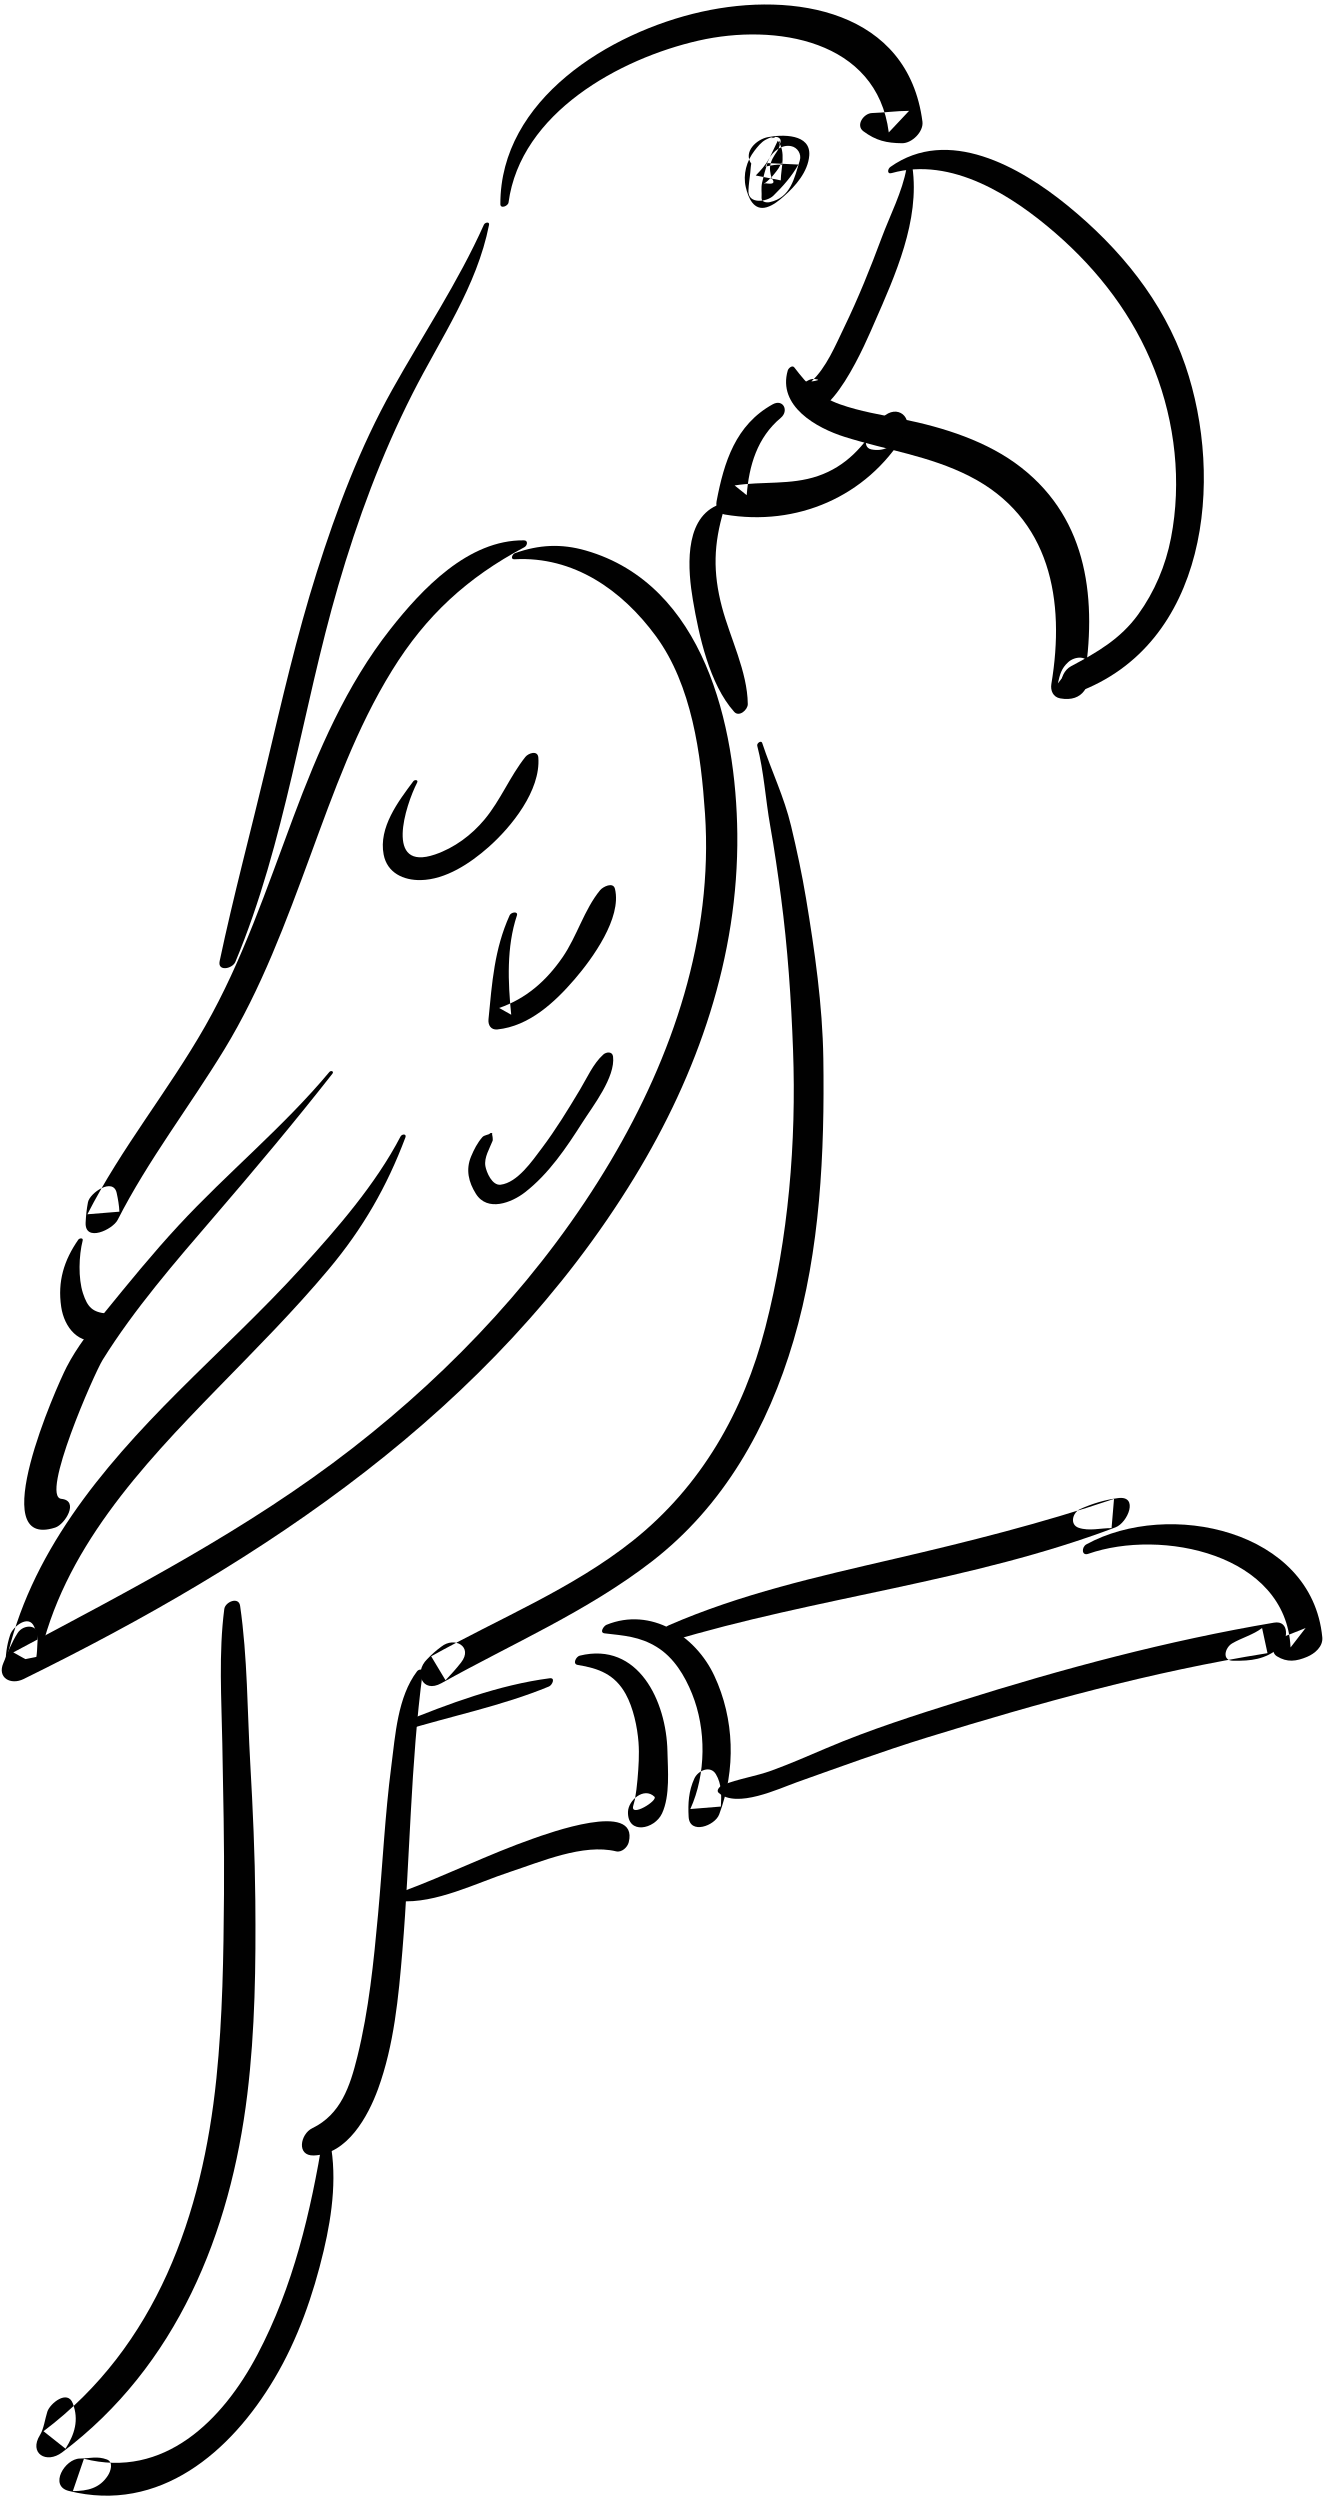
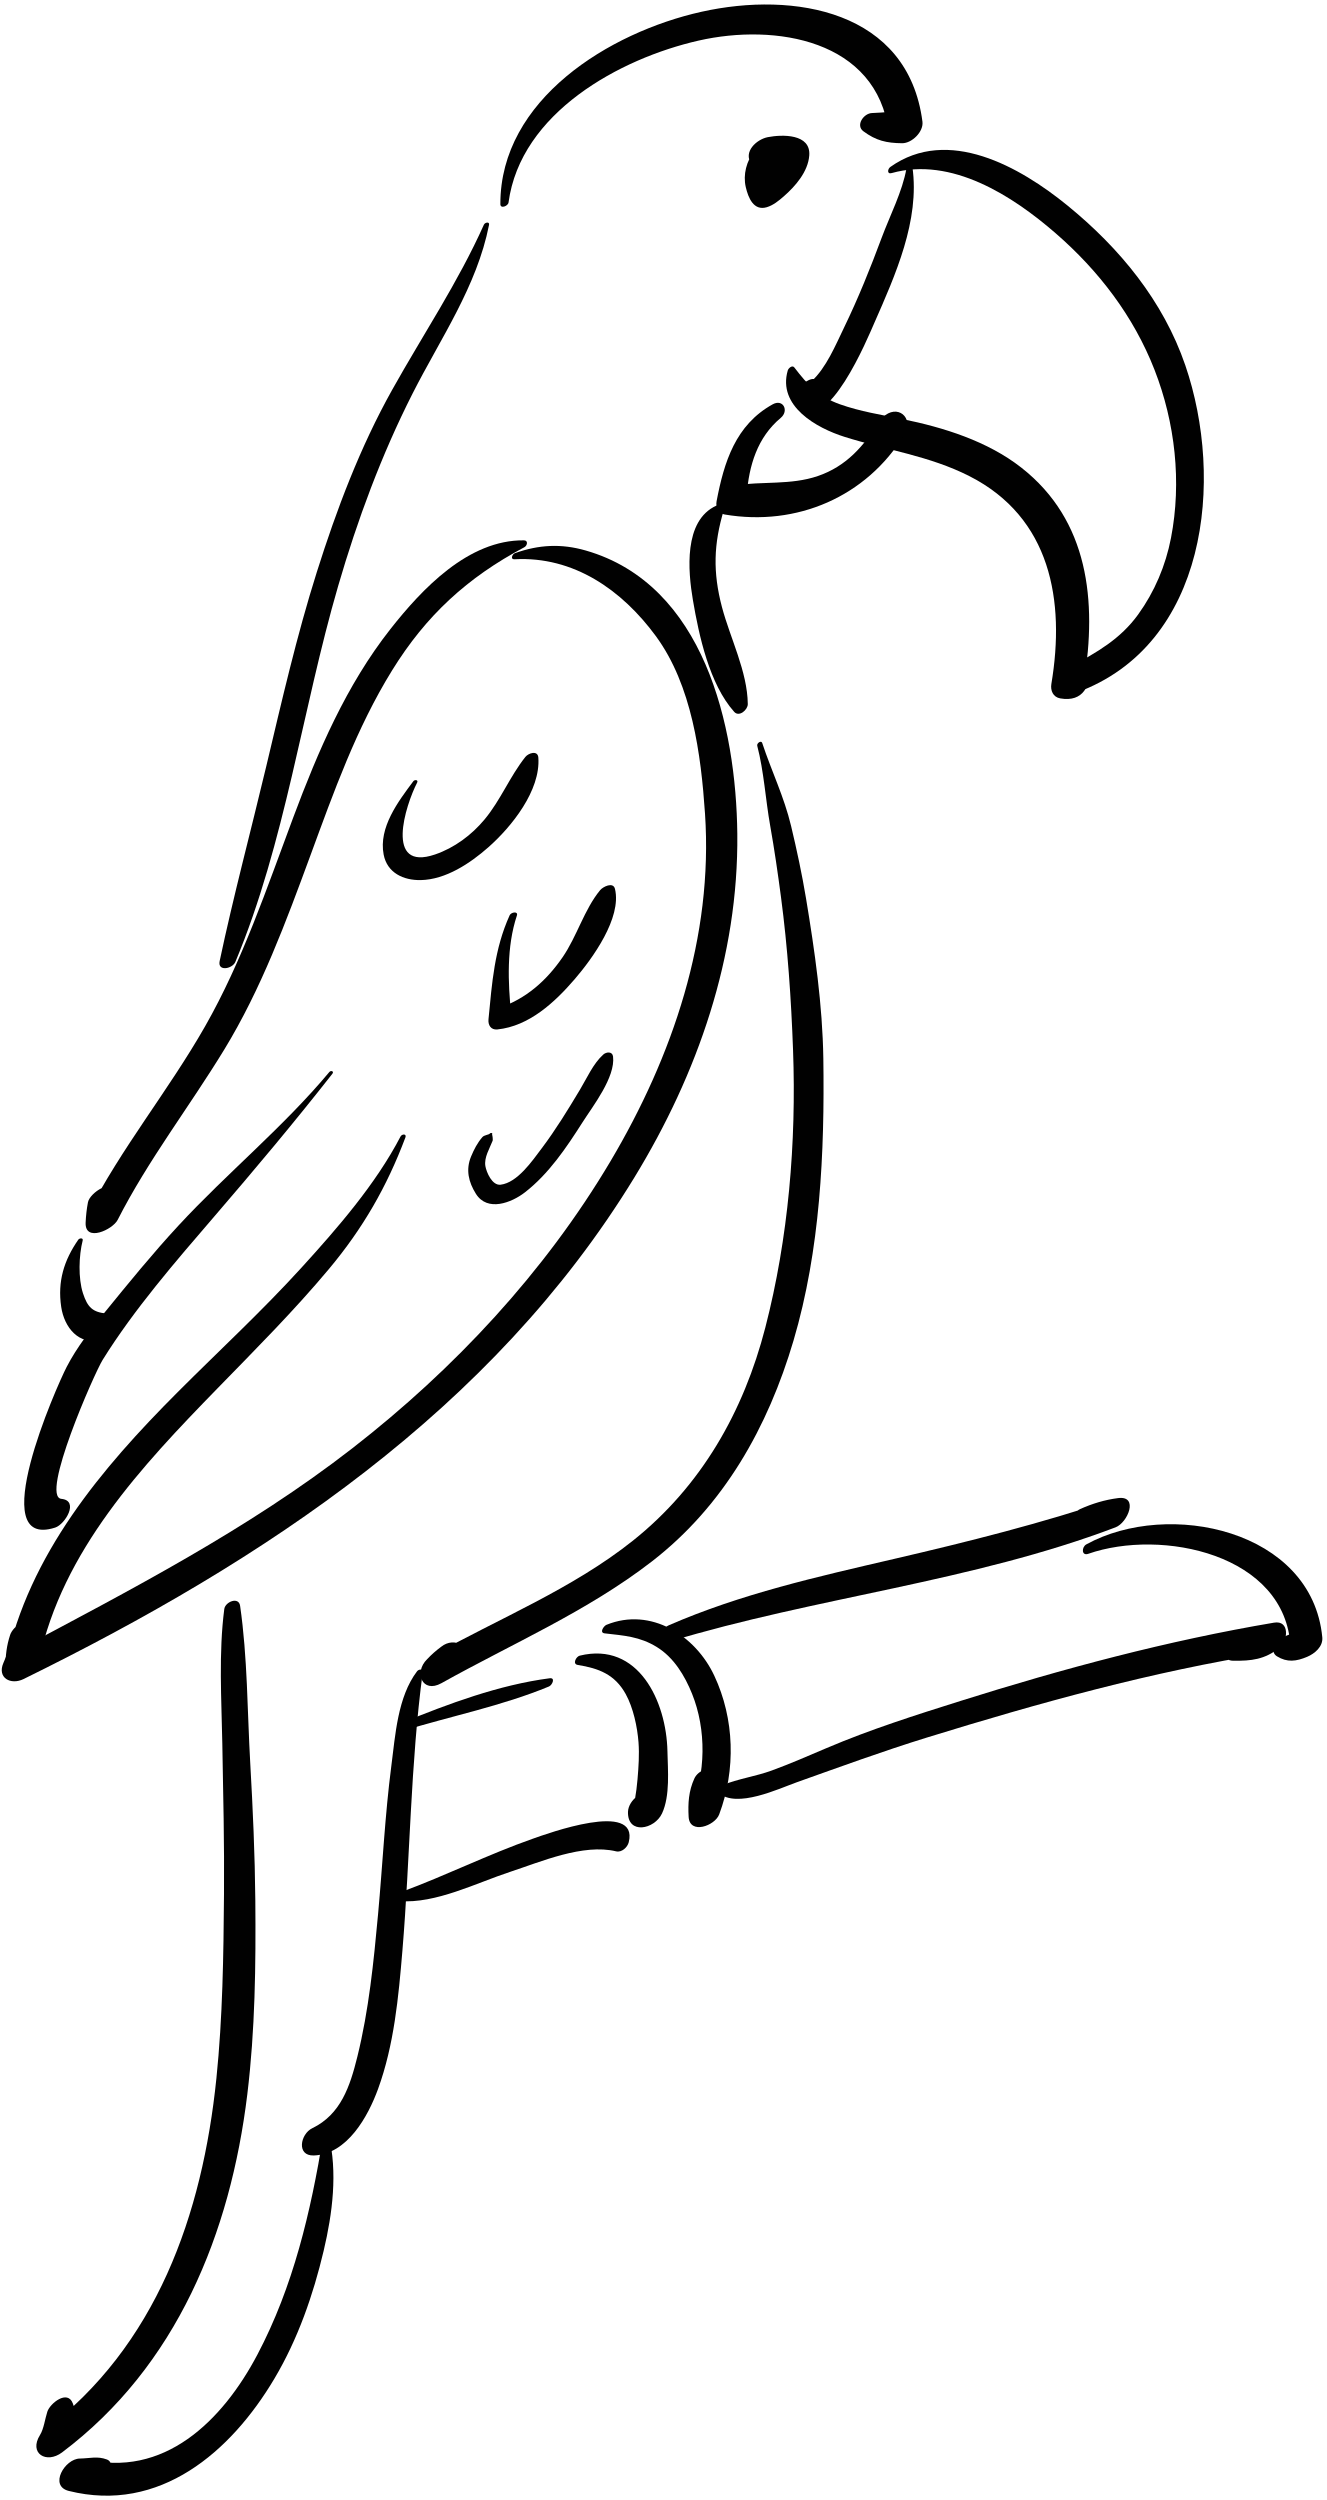
- <svg xmlns="http://www.w3.org/2000/svg" width="279px" height="526px" viewBox="0 0 279 526" version="1.1">
-   <defs />
-   <g id="Page-1" stroke="none" stroke-width="1" fill="none" fill-rule="evenodd">
-     <g id="Layer_1" transform="translate(-2389, -2747)" fill="#010101">
-       <g id="Layer_1_3_">
-         <g id="parrot" transform="translate(2389, 2747)">
-           <path d="M190.726,35.406 C189.892,40.244 187.205,45.441 185.498,50.036 C183.125,56.425 180.579,62.742 177.61,68.88 C175.802,72.614 173.84,77.395 170.734,80.229 C170.63,80.323 172.547,79.995 172.061,79.87 C170.868,79.56 170.433,79.801 169.435,80.369 C167.798,81.304 166.53,83.907 168.026,85.502 C174.02,91.89 182.678,70.856 183.922,68.027 C188.373,57.897 193.57,46.366 191.973,35.156 C191.863,34.39 190.819,34.853 190.726,35.406 L190.726,35.406 Z" id="Shape" />
-           <path d="M187.599,36.417 C200.211,32.896 213.046,41.215 222.078,49.053 C231.181,56.953 238.515,66.543 242.905,77.793 C247.258,88.942 248.65,101.427 246.375,113.194 C245.253,119.003 242.924,124.506 239.461,129.297 C235.747,134.434 230.807,137.267 225.344,140.177 C222.455,141.716 222.431,147.199 226.494,145.723 C254.079,135.692 257.629,100.912 249.389,76.864 C244.752,63.328 235.586,52.199 224.604,43.247 C214.554,35.056 199.455,26.524 187.331,35.126 C186.747,35.541 186.578,36.701 187.599,36.417 L187.599,36.417 Z" id="Shape" />
-           <path d="M165.75,77.929 C163.547,85.446 171.792,90.057 177.721,91.923 C186.594,94.715 195.562,95.903 203.982,100.19 C221.078,108.892 224.139,126.367 221.209,143.888 C220.976,145.281 221.557,146.675 223.076,146.943 C227.93,147.802 229.576,144.168 229.19,140.166 C228.962,137.786 226.128,138.069 224.77,139.3 C223.291,140.64 222.993,141.939 222.579,143.795 C223.368,142.769 224.159,141.741 224.95,140.716 C224.808,140.802 224.665,140.888 224.522,140.975 C225.403,140.796 226.284,140.616 227.165,140.437 C226.851,140.383 226.534,140.33 226.22,140.276 C226.843,141.296 227.465,142.313 228.087,143.331 C230.792,126.496 229.095,109.528 214.896,98.395 C207.775,92.812 198.542,89.93 189.798,88.16 C185.408,87.271 180.959,86.57 176.722,85.063 C172.202,83.455 169.934,80.982 167.128,77.313 C166.689,76.742 165.882,77.482 165.75,77.929 L165.75,77.929 Z" id="Shape" />
-           <path d="M162.566,85.072 C154.77,89.397 152.338,97.184 150.77,105.466 C150.531,106.726 151.106,108.019 152.473,108.252 C167.653,110.839 182.314,104.495 190.257,91.468 C192.442,87.885 188.756,84.807 185.694,87.849 C184.329,89.206 183.175,90.454 182.379,92.221 C181.958,93.154 182.178,94.325 183.314,94.553 C185.847,95.057 187.705,93.951 189.543,92.234 C188.022,91.027 186.501,89.821 184.98,88.615 C181.773,93.877 178.034,98.12 172.081,100.156 C166.366,102.111 160.395,101.216 154.565,102.136 C155.413,102.819 156.259,103.502 157.106,104.186 C157.578,97.961 159.333,92.044 164.273,87.918 C166.057,86.428 164.772,83.849 162.566,85.072 L162.566,85.072 Z" id="Shape" />
-           <path d="M110.238,113.687 C98.546,113.556 88.794,123.905 82.128,132.379 C72.853,144.169 66.92,158.045 61.704,171.979 C56.144,186.83 51.031,202.104 43.158,215.928 C35.446,229.464 25.491,241.572 18.389,255.483 C20.634,255.301 22.879,255.12 25.123,254.938 C25.057,253.577 24.836,252.337 24.55,251.007 C23.83,247.664 18.898,250.951 18.509,252.952 C18.233,254.379 18.086,255.766 18.017,257.215 C17.814,261.476 23.715,258.703 24.751,256.67 C31.168,244.075 39.845,232.864 47.187,220.823 C54.97,208.059 60.167,193.966 65.312,179.982 C70.24,166.589 74.957,153.259 82.489,141.061 C89.651,129.464 98.346,121.505 110.319,115.139 C110.956,114.802 111.181,113.698 110.238,113.687 L110.238,113.687 Z" id="Shape" />
-           <path d="M108.24,117.67 C120.685,116.99 130.857,124.135 137.977,133.818 C145.585,144.168 147.492,158.714 148.333,171.175 C150.086,197.122 141.542,222.237 128.455,244.309 C114.586,267.698 95.582,288.042 74.184,304.679 C52.123,321.832 27.348,334.566 2.796,347.661 C4.305,348.505 5.814,349.348 7.323,350.19 C7.909,348.139 7.776,346.461 7.959,344.377 C8.191,341.703 4.932,341.68 3.717,343.576 C2.403,345.629 1.676,347.657 0.715,349.882 C-0.656,353.05 2.286,354.586 4.944,353.278 C55.495,328.435 103.579,296.715 133.485,247.72 C146.814,225.885 155.402,201.231 155.13,175.454 C154.891,152.744 148.156,122.98 123.233,115.824 C118.061,114.34 113.376,114.597 108.347,116.383 C107.783,116.587 107.317,117.72 108.24,117.67 L108.24,117.67 Z" id="Shape" />
-           <path d="M84.269,239.125 C79.038,249.171 70.968,258.439 63.387,266.767 C55.119,275.846 46.081,284.197 37.408,292.881 C21.286,309.026 6.114,327.035 1.216,349.913 C3.572,349.437 5.93,348.962 8.287,348.485 C8.274,346.224 8.075,344.393 7.214,342.306 C6.072,339.543 2.716,342.239 2.149,343.938 C1.38,346.241 1.156,348.359 1.144,350.774 C1.122,355.24 7.599,352.234 8.215,349.346 C13.149,326.223 29.753,308.547 45.737,292.135 C53.739,283.92 61.854,275.793 69.216,266.988 C76.364,258.435 81.405,249.67 85.299,239.315 C85.6,238.514 84.565,238.555 84.269,239.125 L84.269,239.125 Z" id="Shape" />
-           <path d="M69.287,225.559 C59.686,237.07 47.766,246.82 37.569,257.84 C32.143,263.703 27.046,269.956 22.006,276.153 C19.048,279.793 16.183,283.439 14.024,287.608 C11.896,291.718 -3.388,326.242 11.617,321.401 C13.684,320.734 16.734,315.735 12.912,315.358 C8.415,314.914 19.853,288.926 21.6,286.115 C28.194,275.507 36.925,265.436 45.058,255.981 C53.592,246.06 61.868,236.209 69.936,225.911 C70.334,225.405 69.632,225.144 69.287,225.559 L69.287,225.559 Z" id="Shape" />
-           <path d="M29.888,245.645 C30.475,245.645 30.874,244.595 30.113,244.595 C29.524,244.595 29.126,245.645 29.888,245.645 L29.888,245.645 Z" id="Shape" />
-           <path d="M159.323,156.91 C160.732,162.306 161.066,168.216 162.047,173.728 C162.934,178.711 163.655,183.717 164.319,188.735 C165.73,199.408 166.463,210.169 166.857,220.923 C167.571,240.359 165.887,260.479 161.022,279.325 C156.457,297.013 147.565,312.652 133.215,324.115 C120.46,334.305 104.876,340.569 90.719,348.49 C91.725,350.169 92.731,351.846 93.739,353.524 C94.915,352.282 95.963,351.134 97.014,349.786 C99.601,346.473 95.625,344.223 92.833,346.472 C91.76,347.257 90.769,348.135 89.859,349.106 C87.019,351.869 88.843,356.395 92.88,354.14 C107.768,345.821 123.543,339.045 137.113,328.559 C152.318,316.81 161.587,300.242 166.958,282.048 C172.589,262.98 173.514,242.484 173.229,222.716 C173.067,211.502 171.417,200.05 169.585,189.006 C168.735,183.895 167.649,178.834 166.446,173.795 C164.975,167.634 162.327,162.251 160.367,156.316 C160.16,155.692 159.184,156.368 159.323,156.91 L159.323,156.91 Z" id="Shape" />
-           <path d="M47.189,338.538 C45.988,347.83 46.603,357.514 46.775,366.86 C46.971,377.419 47.211,387.969 47.129,398.531 C47.03,411.448 46.852,424.408 45.533,437.268 C42.59,465.972 32.929,493.623 9.15,511.529 C10.695,512.755 12.241,513.98 13.786,515.206 C15.711,512.141 16.638,509.195 15.323,505.685 C14.209,502.706 10.531,505.666 9.961,507.413 C9.482,508.872 9.218,511.044 8.425,512.309 C5.988,516.189 9.761,518.469 13.06,515.986 C37.194,497.812 48.487,469.87 52.039,440.608 C53.679,427.087 53.84,413.453 53.719,399.853 C53.634,390.207 53.198,380.589 52.651,370.961 C52.029,360.025 52.088,348.701 50.518,337.865 C50.227,335.86 47.386,337.024 47.189,338.538 L47.189,338.538 Z" id="Shape" />
-           <path d="M87.751,351.637 C83.659,357.033 83.177,365.075 82.338,371.54 C80.996,381.885 80.502,392.353 79.546,402.738 C78.621,412.78 77.611,422.916 75.188,432.725 C73.65,438.947 71.703,444.876 65.705,447.773 C63.189,448.988 62.309,453.632 66.026,453.51 C73.064,453.278 77.442,445.279 79.537,439.535 C82.919,430.262 83.852,420.173 84.668,410.404 C86.302,390.839 86.354,371.342 88.938,351.857 C89.044,351.068 88.103,351.174 87.751,351.637 L87.751,351.637 Z" id="Shape" />
-           <path d="M67.998,449.484 C65.367,465.409 61.733,481.044 54.145,495.433 C46.836,509.297 34.461,521.608 17.658,517.317 C16.881,519.588 16.103,521.859 15.327,524.13 C18.41,524.103 20.97,523.556 22.716,520.828 C23.279,519.95 23.932,518.017 22.487,517.474 C20.487,516.721 18.896,517.247 16.797,517.278 C13.627,517.323 10.251,523.038 14.466,524.091 C33.575,528.865 48.586,515.895 57.76,500.421 C62.677,492.13 65.888,482.903 68.1,473.556 C69.963,465.683 71.073,457.042 69.135,449.118 C68.984,448.5 68.063,449.09 67.998,449.484 L67.998,449.484 Z" id="Shape" />
-           <path d="M150.718,106.391 C143.778,109.534 144.763,120.213 145.783,126.229 C147.054,133.712 149.258,143.946 154.478,149.777 C155.521,150.942 157.351,149.333 157.336,148.134 C157.256,141.297 153.641,134.304 151.91,127.766 C149.955,120.382 150.15,114.453 152.301,107.275 C152.622,106.209 151.386,106.089 150.718,106.391 L150.718,106.391 Z" id="Shape" />
-           <path d="M127.218,343.658 C131.297,344.134 134.592,344.314 138.197,346.536 C141.787,348.747 144.08,352.573 145.614,356.385 C148.622,363.853 148.58,373.283 145.245,380.62 C147.388,380.447 149.528,380.273 151.672,380.099 C151.804,377.713 151.868,375.372 150.619,373.287 C149.472,371.37 146.869,372.488 146.086,374.212 C144.895,376.829 144.727,379.411 144.89,382.273 C145.108,386.062 150.414,384.163 151.317,381.752 C154.841,372.35 154.556,361.68 150.281,352.555 C146.329,344.117 136.928,338.062 127.603,341.861 C127.039,342.091 126.041,343.522 127.218,343.658 L127.218,343.658 Z" id="Shape" />
-           <path d="M121.554,350.303 C126,351.015 129.363,352.311 131.635,356.406 C133.239,359.299 134.094,363.326 134.342,366.585 C134.536,369.143 134.353,371.773 134.138,374.321 C134.017,375.753 133.839,377.177 133.592,378.592 C133.488,379.037 133.372,379.482 133.239,379.92 C132.504,382.521 138.531,378.832 137.69,378.024 C135.5,375.922 132.185,378.77 132.127,381.22 C132.013,386.072 137.714,384.932 139.29,381.547 C141.019,377.829 140.511,372.444 140.429,368.458 C140.214,357.945 134.302,345.336 121.973,348.35 C121.219,348.533 120.379,350.114 121.554,350.303 L121.554,350.303 Z" id="Shape" />
-           <path d="M140.872,345.386 C171.709,336.053 204.55,332.799 234.712,321.35 C237.28,320.374 239.666,314.619 235.227,315.201 C232.416,315.569 229.881,316.344 227.295,317.489 C225.645,318.221 225.006,320.795 226.97,321.453 C229.171,322.192 231.588,321.497 233.873,321.519 C234.043,319.469 234.216,317.419 234.388,315.37 C219.139,320.507 203.72,324.371 188.055,328.01 C172.026,331.733 155.828,335.368 140.685,341.972 C138.847,342.772 138.134,346.214 140.872,345.386 L140.872,345.386 Z" id="Shape" />
-           <path d="M151.209,377.22 C154.998,380.573 163.869,376.326 167.754,374.948 C176.84,371.719 185.802,368.427 195.027,365.578 C218.587,358.307 242.298,351.709 266.681,347.825 C266.302,346.061 265.922,344.299 265.541,342.534 C263.744,343.934 261.201,344.616 259.234,345.777 C257.716,346.674 257.019,349.395 259.439,349.423 C263.31,349.466 266.081,349.168 269.195,346.698 C271.016,345.255 271.422,340.839 268.055,341.407 C245.658,345.196 223.734,351.061 202.081,357.881 C192.616,360.86 183.094,363.887 173.955,367.777 C170.122,369.409 166.298,371.083 162.382,372.514 C158.984,373.758 155.306,374.243 151.981,375.608 C151.515,375.797 150.59,376.672 151.209,377.22 L151.209,377.22 Z" id="Shape" />
-           <path d="M228.98,326.919 C244.303,321.568 270.601,326.901 271.533,346.624 C272.593,345.255 273.65,343.887 274.707,342.518 C272.977,343.276 271.201,343.864 269.487,344.672 C268.171,345.293 267.132,347.542 268.67,348.488 C270.838,349.826 272.752,349.554 275.035,348.59 C276.629,347.916 278.395,346.438 278.21,344.484 C276.041,321.855 245.822,315.447 228.568,324.935 C227.55,325.496 227.513,327.432 228.98,326.919 L228.98,326.919 Z" id="Shape" />
-           <path d="M84.051,399.987 C91.628,400.591 100.218,396.174 107.341,393.835 C113.813,391.708 122.686,387.852 129.63,389.522 C130.813,389.807 132.026,388.671 132.289,387.605 C134.477,378.714 115.04,385.835 112.136,386.854 C102.739,390.15 93.76,394.646 84.464,398.061 C83.848,398.286 82.803,399.888 84.051,399.987 L84.051,399.987 Z" id="Shape" />
-           <path d="M86.96,164.376 C83.779,168.647 79.627,174.094 80.72,179.8 C81.46,183.661 84.893,185.236 88.511,185.171 C93.798,185.076 98.934,181.629 102.74,178.275 C107.627,173.97 113.781,166.303 113.265,159.388 C113.146,157.795 111.182,158.449 110.54,159.256 C107.287,163.349 105.344,168.32 101.972,172.388 C99.237,175.687 95.595,178.395 91.534,179.781 C80.846,183.428 85.315,169.424 87.766,164.657 C88.067,164.071 87.252,163.984 86.96,164.376 L86.96,164.376 Z" id="Shape" />
-           <path d="M107.233,192.57 C104.006,199.695 103.525,206.792 102.778,214.466 C102.661,215.672 103.278,216.736 104.647,216.595 C111.331,215.909 116.722,210.889 120.909,206.025 C124.651,201.677 130.852,193.121 129.391,187.025 C129.016,185.462 126.847,186.587 126.278,187.277 C122.915,191.356 121.395,197.024 118.35,201.431 C114.931,206.379 110.725,210.098 105.025,212.077 C105.871,212.552 106.715,213.026 107.56,213.501 C106.865,206.678 106.562,199.219 108.75,192.644 C109.082,191.647 107.534,191.909 107.233,192.57 L107.233,192.57 Z" id="Shape" />
-           <path d="M101.817,47.264 C96.371,59.432 88.998,70.41 82.515,82.013 C75.744,94.133 70.839,107.142 66.663,120.35 C62.417,133.778 59.276,147.549 56.018,161.24 C52.767,174.904 49.124,188.49 46.214,202.222 C45.735,204.476 48.902,203.865 49.524,202.377 C60.05,177.203 63.543,149.395 71.154,123.27 C75.21,109.355 80.239,95.75 86.799,82.812 C92.677,71.218 100.342,60.265 102.894,47.314 C103.041,46.571 102.029,46.791 101.817,47.264 L101.817,47.264 Z" id="Shape" />
-           <path d="M106.997,42.602 C109.524,23.735 130.393,12.317 146.989,8.541 C163.114,4.871 184.512,8.334 186.998,27.865 C188.423,26.351 189.847,24.839 191.27,23.324 C188.648,23.323 186.08,23.71 183.468,23.785 C181.722,23.836 179.963,26.365 181.655,27.618 C184.319,29.593 186.512,30.104 189.811,30.135 C191.865,30.154 194.356,27.709 194.082,25.594 C191.056,2.207 167.075,-1.871 147.587,2.479 C128.18,6.811 105.23,20.959 105.276,42.949 C105.278,44.001 106.895,43.356 106.997,42.602 L106.997,42.602 Z" id="Shape" />
-           <path d="M103.034,238.526 C102.835,238.759 101.876,238.812 101.504,239.237 C100.438,240.459 99.735,241.839 99.114,243.329 C97.952,246.118 98.598,248.733 100.129,251.174 C102.557,255.046 107.637,253.045 110.433,250.878 C115.457,246.983 119.162,241.473 122.539,236.168 C124.715,232.749 129.512,226.642 128.986,222.285 C128.853,221.186 127.572,221.293 126.923,221.882 C124.805,223.798 123.505,226.796 122.055,229.215 C119.507,233.467 116.943,237.674 113.956,241.638 C112.008,244.222 108.871,248.848 105.32,249.263 C103.532,249.471 102.347,246.625 102.127,245.365 C101.806,243.544 103.028,241.62 103.659,239.988 C103.726,239.81 103.606,238.643 103.509,238.783 C103.773,238.396 103.287,238.229 103.034,238.526 L103.034,238.526 Z" id="Shape" />
-           <path d="M84.562,364.231 C94.787,361.08 105.619,358.936 115.506,354.835 C116.196,354.549 116.921,352.939 115.651,353.106 C105.038,354.488 94.332,358.48 84.469,362.511 C83.517,362.899 83.201,364.649 84.562,364.231 L84.562,364.231 Z" id="Shape" />
-           <path d="M16.473,260.829 C13.46,265.174 12.083,269.605 12.877,274.97 C13.519,279.31 16.594,283.135 21.313,281.911 C23.332,281.39 25.909,276.664 22.501,276.375 C19.491,276.118 18.418,275.055 17.456,272.098 C16.434,268.958 16.584,264.183 17.395,261.004 C17.55,260.392 16.712,260.484 16.473,260.829 L16.473,260.829 Z" id="Shape" />
-           <path d="M162.457,28.962 C161.762,29.292 164.057,28.741 162.597,28.859 C162.055,28.903 161.559,29.148 161.089,29.4 C160.153,29.901 159.37,30.899 158.738,31.719 C157.077,33.878 156.29,36.719 156.916,39.39 C157.444,41.64 158.575,44.408 161.314,43.602 C162.677,43.201 163.864,42.225 164.914,41.306 C167.381,39.15 170.003,36.123 170.269,32.726 C170.631,28.102 164.555,28.279 161.554,28.855 C159.188,29.31 156.296,31.959 158.091,34.482 C157.997,34.351 157.901,35.964 157.864,36.269 C157.71,37.556 157.525,38.835 157.472,40.131 C157.354,43.04 161.365,42.505 162.73,41.16 C164.759,39.164 166.584,37.114 167.98,34.621 C165.81,34.519 163.639,34.419 161.468,34.316 C161.021,35.675 160.655,37.045 160.343,38.441 C160.092,39.563 160.31,40.537 160.232,41.566 C160.159,42.537 161.281,42.676 161.952,42.531 C166.37,41.582 167.126,37.516 168.273,33.765 C168.688,32.411 167.79,30.994 166.425,30.742 C164.452,30.377 162.635,31.825 161.76,33.462 C161.066,34.761 160.035,35.875 159.011,36.923 C160.763,37.266 162.517,37.61 164.269,37.952 C164.318,35.212 165.457,32.011 163.651,29.601 C162.779,31.42 161.907,33.239 161.033,35.058 C162.129,34.824 163.531,34.545 164.416,34.675 C164.704,34.717 164.686,34.827 164.454,34.612 C164.52,34.675 164.36,34.294 164.383,34.123 C164.339,34.478 164.014,35.087 163.831,35.365 C163.544,35.801 163.222,36.21 162.894,36.613 C162.433,37.182 162.404,37.192 162.233,37.367 C161.97,37.638 161.692,37.894 161.413,38.147 C161.237,38.305 160.163,39.094 161,38.52 C160.338,38.974 161.343,38.448 161.04,38.549 C162.638,38.833 163.107,38.528 162.454,37.633 C162.2,37.084 162.091,36.529 162.026,35.935 C161.895,34.689 162.32,33.645 162.984,32.621 C163.38,32.008 163.82,31.457 164.009,30.734 C164.078,30.52 164.108,30.298 164.102,30.071 C164.03,28.71 163.771,30.907 164.086,30.267 C164.697,29.042 163.435,28.5 162.457,28.962 L162.457,28.962 Z" id="Shape" />
-         </g>
-       </g>
-     </g>
+ <svg xmlns="http://www.w3.org/2000/svg" width="100%" height="100%" viewBox="0 0 279 526" version="1.1" xml:space="preserve" style="fill-rule:evenodd;clip-rule:evenodd;stroke-linejoin:round;stroke-miterlimit:1.414;">
+   <g id="parrot">
+     <path d="M190.726,35.406c-0.834,4.838 -3.521,10.035 -5.228,14.63c-2.373,6.389 -4.919,12.706 -7.888,18.844c-1.808,3.734 -3.77,8.515 -6.876,11.349c-0.104,0.094 1.813,-0.234 1.327,-0.359c-1.193,-0.31 -1.628,-0.069 -2.626,0.499c-1.637,0.935 -2.905,3.538 -1.409,5.133c5.994,6.388 14.652,-14.646 15.896,-17.475c4.451,-10.13 9.648,-21.661 8.051,-32.871c-0.11,-0.766 -1.154,-0.303 -1.247,0.25Z" style="fill:#010101;fill-rule:nonzero;" />
+     <path d="M187.599,36.417c12.612,-3.521 25.447,4.798 34.479,12.636c9.103,7.9 16.437,17.49 20.827,28.74c4.353,11.149 5.745,23.634 3.47,35.401c-1.122,5.809 -3.451,11.312 -6.914,16.103c-3.714,5.137 -8.654,7.97 -14.117,10.88c-2.889,1.539 -2.913,7.022 1.15,5.546c27.585,-10.031 31.135,-44.811 22.895,-68.859c-4.637,-13.536 -13.803,-24.665 -24.785,-33.617c-10.05,-8.191 -25.149,-16.723 -37.273,-8.121c-0.584,0.415 -0.753,1.575 0.268,1.291Z" style="fill:#010101;fill-rule:nonzero;" />
+     <path d="M165.75,77.929c-2.203,7.517 6.042,12.128 11.971,13.994c8.873,2.792 17.841,3.98 26.261,8.267c17.096,8.702 20.157,26.177 17.227,43.698c-0.233,1.393 0.348,2.787 1.867,3.055c4.854,0.859 6.5,-2.775 6.114,-6.777c-0.228,-2.38 -3.062,-2.097 -4.42,-0.866c-1.479,1.34 -1.777,2.639 -2.191,4.495c0.789,-1.026 1.58,-2.054 2.371,-3.079c-0.142,0.086 -0.285,0.172 -0.428,0.259c0.881,-0.179 1.762,-0.359 2.643,-0.538c-0.314,-0.054 -0.631,-0.107 -0.945,-0.161c0.623,1.02 1.245,2.037 1.867,3.055c2.705,-16.835 1.008,-33.803 -13.191,-44.936c-7.121,-5.583 -16.354,-8.465 -25.098,-10.235c-4.39,-0.889 -8.839,-1.59 -13.076,-3.097c-4.52,-1.608 -6.788,-4.081 -9.594,-7.75c-0.439,-0.571 -1.246,0.169 -1.378,0.616Z" style="fill:#010101;fill-rule:nonzero;" />
+     <path d="M162.566,85.072c-7.796,4.325 -10.228,12.112 -11.796,20.394c-0.239,1.26 0.336,2.553 1.703,2.786c15.18,2.587 29.841,-3.757 37.784,-16.784c2.185,-3.583 -1.501,-6.661 -4.563,-3.619c-1.365,1.357 -2.519,2.605 -3.315,4.372c-0.421,0.933 -0.201,2.104 0.935,2.332c2.533,0.504 4.391,-0.602 6.229,-2.319c-1.521,-1.207 -3.042,-2.413 -4.563,-3.619c-3.207,5.262 -6.946,9.505 -12.899,11.541c-5.715,1.955 -11.686,1.06 -17.516,1.98c0.848,0.683 1.694,1.366 2.541,2.05c0.472,-6.225 2.227,-12.142 7.167,-16.268c1.784,-1.49 0.499,-4.069 -1.707,-2.846Z" style="fill:#010101;fill-rule:nonzero;" />
+     <path d="M110.238,113.687c-11.692,-0.131 -21.444,10.218 -28.11,18.692c-9.275,11.79 -15.208,25.666 -20.424,39.6c-5.56,14.851 -10.673,30.125 -18.546,43.949c-7.712,13.536 -17.667,25.644 -24.769,39.555c2.245,-0.182 4.49,-0.363 6.734,-0.545c-0.066,-1.361 -0.287,-2.601 -0.573,-3.931c-0.72,-3.343 -5.652,-0.056 -6.041,1.945c-0.276,1.427 -0.423,2.814 -0.492,4.263c-0.203,4.261 5.698,1.488 6.734,-0.545c6.417,-12.595 15.094,-23.806 22.436,-35.847c7.783,-12.764 12.98,-26.857 18.125,-40.841c4.928,-13.393 9.645,-26.723 17.177,-38.921c7.162,-11.597 15.857,-19.556 27.83,-25.922c0.637,-0.337 0.862,-1.441 -0.081,-1.452Z" style="fill:#010101;fill-rule:nonzero;" />
+     <path d="M108.24,117.67c12.445,-0.68 22.617,6.465 29.737,16.148c7.608,10.35 9.515,24.896 10.356,37.357c1.753,25.947 -6.791,51.062 -19.878,73.134c-13.869,23.389 -32.873,43.733 -54.271,60.37c-22.061,17.153 -46.836,29.887 -71.388,42.982c1.509,0.844 3.018,1.687 4.527,2.529c0.586,-2.051 0.453,-3.729 0.636,-5.813c0.232,-2.674 -3.027,-2.697 -4.242,-0.801c-1.314,2.053 -2.041,4.081 -3.002,6.306c-1.371,3.168 1.571,4.704 4.229,3.396c50.551,-24.843 98.635,-56.563 128.541,-105.558c13.329,-21.835 21.917,-46.489 21.645,-72.266c-0.239,-22.71 -6.974,-52.474 -31.897,-59.63c-5.172,-1.484 -9.857,-1.227 -14.886,0.559c-0.564,0.204 -1.03,1.337 -0.107,1.287Z" style="fill:#010101;fill-rule:nonzero;" />
+     <path d="M84.269,239.125c-5.231,10.046 -13.301,19.314 -20.882,27.642c-8.268,9.079 -17.306,17.43 -25.979,26.114c-16.122,16.145 -31.294,34.154 -36.192,57.032c2.356,-0.476 4.714,-0.951 7.071,-1.428c-0.013,-2.261 -0.212,-4.092 -1.073,-6.179c-1.142,-2.763 -4.498,-0.067 -5.065,1.632c-0.769,2.303 -0.993,4.421 -1.005,6.836c-0.022,4.466 6.455,1.46 7.071,-1.428c4.934,-23.123 21.538,-40.799 37.522,-57.211c8.002,-8.215 16.117,-16.342 23.479,-25.147c7.148,-8.553 12.189,-17.318 16.083,-27.673c0.301,-0.801 -0.734,-0.76 -1.03,-0.19Z" style="fill:#010101;fill-rule:nonzero;" />
+     <path d="M69.287,225.559c-9.601,11.511 -21.521,21.261 -31.718,32.281c-5.426,5.863 -10.523,12.116 -15.563,18.313c-2.958,3.64 -5.823,7.286 -7.982,11.455c-2.128,4.11 -17.412,38.634 -2.407,33.793c2.067,-0.667 5.117,-5.666 1.295,-6.043c-4.497,-0.444 6.941,-26.432 8.688,-29.243c6.594,-10.608 15.325,-20.679 23.458,-30.134c8.534,-9.921 16.81,-19.772 24.878,-30.07c0.398,-0.506 -0.304,-0.767 -0.649,-0.352Z" style="fill:#010101;fill-rule:nonzero;" />
+     <path d="M29.888,245.645c0.587,0 0.986,-1.05 0.225,-1.05c-0.589,0 -0.987,1.05 -0.225,1.05Z" style="fill:#010101;fill-rule:nonzero;" />
+     <path d="M159.323,156.91c1.409,5.396 1.743,11.306 2.724,16.818c0.887,4.983 1.608,9.989 2.272,15.007c1.411,10.673 2.144,21.434 2.538,32.188c0.714,19.436 -0.97,39.556 -5.835,58.402c-4.565,17.688 -13.457,33.327 -27.807,44.79c-12.755,10.19 -28.339,16.454 -42.496,24.375c1.006,1.679 2.012,3.356 3.02,5.034c1.176,-1.242 2.224,-2.39 3.275,-3.738c2.587,-3.313 -1.389,-5.563 -4.181,-3.314c-1.073,0.785 -2.064,1.663 -2.974,2.634c-2.84,2.763 -1.016,7.289 3.021,5.034c14.888,-8.319 30.663,-15.095 44.233,-25.581c15.205,-11.749 24.474,-28.317 29.845,-46.511c5.631,-19.068 6.556,-39.564 6.271,-59.332c-0.162,-11.214 -1.812,-22.666 -3.644,-33.71c-0.85,-5.111 -1.936,-10.172 -3.139,-15.211c-1.471,-6.161 -4.119,-11.544 -6.079,-17.479c-0.207,-0.624 -1.183,0.052 -1.044,0.594Z" style="fill:#010101;fill-rule:nonzero;" />
+     <path d="M47.189,338.538c-1.201,9.292 -0.586,18.976 -0.414,28.322c0.196,10.559 0.436,21.109 0.354,31.671c-0.099,12.917 -0.277,25.877 -1.596,38.737c-2.943,28.704 -12.604,56.355 -36.383,74.261c1.545,1.226 3.091,2.451 4.636,3.677c1.925,-3.065 2.852,-6.011 1.537,-9.521c-1.114,-2.979 -4.792,-0.019 -5.362,1.728c-0.479,1.459 -0.743,3.631 -1.536,4.896c-2.437,3.88 1.336,6.16 4.635,3.677c24.134,-18.174 35.427,-46.116 38.979,-75.378c1.64,-13.521 1.801,-27.155 1.68,-40.755c-0.085,-9.646 -0.521,-19.264 -1.068,-28.892c-0.622,-10.936 -0.563,-22.26 -2.133,-33.096c-0.291,-2.005 -3.132,-0.841 -3.329,0.673Z" style="fill:#010101;fill-rule:nonzero;" />
+     <path d="M87.751,351.637c-4.092,5.396 -4.574,13.438 -5.413,19.903c-1.342,10.345 -1.836,20.813 -2.792,31.198c-0.925,10.042 -1.935,20.178 -4.358,29.987c-1.538,6.222 -3.485,12.151 -9.483,15.048c-2.516,1.215 -3.396,5.859 0.321,5.737c7.038,-0.232 11.416,-8.231 13.511,-13.975c3.382,-9.273 4.315,-19.362 5.131,-29.131c1.634,-19.565 1.686,-39.062 4.27,-58.547c0.106,-0.789 -0.835,-0.683 -1.187,-0.22Z" style="fill:#010101;fill-rule:nonzero;" />
+     <path d="M67.998,449.484c-2.631,15.925 -6.265,31.56 -13.853,45.949c-7.309,13.864 -19.684,26.175 -36.487,21.884c-0.777,2.271 -1.555,4.542 -2.331,6.813c3.083,-0.027 5.643,-0.574 7.389,-3.302c0.563,-0.878 1.216,-2.811 -0.229,-3.354c-2,-0.753 -3.591,-0.227 -5.69,-0.196c-3.17,0.045 -6.546,5.76 -2.331,6.813c19.109,4.774 34.12,-8.196 43.294,-23.67c4.917,-8.291 8.128,-17.518 10.34,-26.865c1.863,-7.873 2.973,-16.514 1.035,-24.438c-0.151,-0.618 -1.072,-0.028 -1.137,0.366Z" style="fill:#010101;fill-rule:nonzero;" />
+     <path d="M150.718,106.391c-6.94,3.143 -5.955,13.822 -4.935,19.838c1.271,7.483 3.475,17.717 8.695,23.548c1.043,1.165 2.873,-0.444 2.858,-1.643c-0.08,-6.837 -3.695,-13.83 -5.426,-20.368c-1.955,-7.384 -1.76,-13.313 0.391,-20.491c0.321,-1.066 -0.915,-1.186 -1.583,-0.884Z" style="fill:#010101;fill-rule:nonzero;" />
+     <path d="M127.218,343.658c4.079,0.476 7.374,0.656 10.979,2.878c3.59,2.211 5.883,6.037 7.417,9.849c3.008,7.468 2.966,16.898 -0.369,24.235c2.143,-0.173 4.283,-0.347 6.427,-0.521c0.132,-2.386 0.196,-4.727 -1.053,-6.812c-1.147,-1.917 -3.75,-0.799 -4.533,0.925c-1.191,2.617 -1.359,5.199 -1.196,8.061c0.218,3.789 5.524,1.89 6.427,-0.521c3.524,-9.402 3.239,-20.072 -1.036,-29.197c-3.952,-8.438 -13.353,-14.493 -22.678,-10.694c-0.564,0.23 -1.562,1.661 -0.385,1.797Z" style="fill:#010101;fill-rule:nonzero;" />
+     <path d="M121.554,350.303c4.446,0.712 7.809,2.008 10.081,6.103c1.604,2.893 2.459,6.92 2.707,10.179c0.194,2.558 0.011,5.188 -0.204,7.736c-0.121,1.432 -0.299,2.856 -0.546,4.271c-0.104,0.445 -0.22,0.89 -0.353,1.328c-0.735,2.601 5.292,-1.088 4.451,-1.896c-2.19,-2.102 -5.505,0.746 -5.563,3.196c-0.114,4.852 5.587,3.712 7.163,0.327c1.729,-3.718 1.221,-9.103 1.139,-13.089c-0.215,-10.513 -6.127,-23.122 -18.456,-20.108c-0.754,0.183 -1.594,1.764 -0.419,1.953Z" style="fill:#010101;fill-rule:nonzero;" />
+     <path d="M140.872,345.386c30.837,-9.333 63.678,-12.587 93.84,-24.036c2.568,-0.976 4.954,-6.731 0.515,-6.149c-2.811,0.368 -5.346,1.143 -7.932,2.288c-1.65,0.732 -2.289,3.306 -0.325,3.964c2.201,0.739 4.618,0.044 6.903,0.066c0.17,-2.05 0.343,-4.1 0.515,-6.149c-15.249,5.137 -30.668,9.001 -46.333,12.64c-16.029,3.723 -32.227,7.358 -47.37,13.962c-1.838,0.8 -2.551,4.242 0.187,3.414Z" style="fill:#010101;fill-rule:nonzero;" />
+     <path d="M151.209,377.22c3.789,3.353 12.66,-0.894 16.545,-2.272c9.086,-3.229 18.048,-6.521 27.273,-9.37c23.56,-7.271 47.271,-13.869 71.654,-17.753c-0.379,-1.764 -0.759,-3.526 -1.14,-5.291c-1.797,1.4 -4.34,2.082 -6.307,3.243c-1.518,0.897 -2.215,3.618 0.205,3.646c3.871,0.043 6.642,-0.255 9.756,-2.725c1.821,-1.443 2.227,-5.859 -1.14,-5.291c-22.397,3.789 -44.321,9.654 -65.974,16.474c-9.465,2.979 -18.987,6.006 -28.126,9.896c-3.833,1.632 -7.657,3.306 -11.573,4.737c-3.398,1.244 -7.076,1.729 -10.401,3.094c-0.466,0.189 -1.391,1.064 -0.772,1.612Z" style="fill:#010101;fill-rule:nonzero;" />
+     <path d="M228.98,326.919c15.323,-5.351 41.621,-0.018 42.553,19.705c1.06,-1.369 2.117,-2.737 3.174,-4.106c-1.73,0.758 -3.506,1.346 -5.22,2.154c-1.316,0.621 -2.355,2.87 -0.817,3.816c2.168,1.338 4.082,1.066 6.365,0.102c1.594,-0.674 3.36,-2.152 3.175,-4.106c-2.169,-22.629 -32.388,-29.037 -49.642,-19.549c-1.018,0.561 -1.055,2.497 0.412,1.984Z" style="fill:#010101;fill-rule:nonzero;" />
+     <path d="M84.051,399.987c7.577,0.604 16.167,-3.813 23.29,-6.152c6.472,-2.127 15.345,-5.983 22.289,-4.313c1.183,0.285 2.396,-0.851 2.659,-1.917c2.188,-8.891 -17.249,-1.77 -20.153,-0.751c-9.397,3.296 -18.376,7.792 -27.672,11.207c-0.616,0.225 -1.661,1.827 -0.413,1.926Z" style="fill:#010101;fill-rule:nonzero;" />
+     <path d="M86.96,164.376c-3.181,4.271 -7.333,9.718 -6.24,15.424c0.74,3.861 4.173,5.436 7.791,5.371c5.287,-0.095 10.423,-3.542 14.229,-6.896c4.887,-4.305 11.041,-11.972 10.525,-18.887c-0.119,-1.593 -2.083,-0.939 -2.725,-0.132c-3.253,4.093 -5.196,9.064 -8.568,13.132c-2.735,3.299 -6.377,6.007 -10.438,7.393c-10.688,3.647 -6.219,-10.357 -3.768,-15.124c0.301,-0.586 -0.514,-0.673 -0.806,-0.281Z" style="fill:#010101;fill-rule:nonzero;" />
+     <path d="M107.233,192.57c-3.227,7.125 -3.708,14.222 -4.455,21.896c-0.117,1.206 0.5,2.27 1.869,2.129c6.684,-0.686 12.075,-5.706 16.262,-10.57c3.742,-4.348 9.943,-12.904 8.482,-19c-0.375,-1.563 -2.544,-0.438 -3.113,0.252c-3.363,4.079 -4.883,9.747 -7.928,14.154c-3.419,4.948 -7.625,8.667 -13.325,10.646c0.846,0.475 1.69,0.949 2.535,1.424c-0.695,-6.823 -0.998,-14.282 1.19,-20.857c0.332,-0.997 -1.216,-0.735 -1.517,-0.074Z" style="fill:#010101;fill-rule:nonzero;" />
+     <path d="M101.817,47.264c-5.446,12.168 -12.819,23.146 -19.302,34.749c-6.771,12.12 -11.676,25.129 -15.852,38.337c-4.246,13.428 -7.387,27.199 -10.645,40.89c-3.251,13.664 -6.894,27.25 -9.804,40.982c-0.479,2.254 2.688,1.643 3.31,0.155c10.526,-25.174 14.019,-52.982 21.63,-79.107c4.056,-13.915 9.085,-27.52 15.645,-40.458c5.878,-11.594 13.543,-22.547 16.095,-35.498c0.147,-0.743 -0.865,-0.523 -1.077,-0.05Z" style="fill:#010101;fill-rule:nonzero;" />
+     <path d="M106.997,42.602c2.527,-18.867 23.396,-30.285 39.992,-34.061c16.125,-3.67 37.523,-0.207 40.009,19.324c1.425,-1.514 2.849,-3.026 4.272,-4.541c-2.622,-0.001 -5.19,0.386 -7.802,0.461c-1.746,0.051 -3.505,2.58 -1.813,3.833c2.664,1.975 4.857,2.486 8.156,2.517c2.054,0.019 4.545,-2.426 4.271,-4.541c-3.026,-23.387 -27.007,-27.465 -46.495,-23.115c-19.407,4.332 -42.357,18.48 -42.311,40.47c0.002,1.052 1.619,0.407 1.721,-0.347Z" style="fill:#010101;fill-rule:nonzero;" />
+     <path d="M103.034,238.526c-0.199,0.233 -1.158,0.286 -1.53,0.711c-1.066,1.222 -1.769,2.602 -2.39,4.092c-1.162,2.789 -0.516,5.404 1.015,7.845c2.428,3.872 7.508,1.871 10.304,-0.296c5.024,-3.895 8.729,-9.405 12.106,-14.71c2.176,-3.419 6.973,-9.526 6.447,-13.883c-0.133,-1.099 -1.414,-0.992 -2.063,-0.403c-2.118,1.916 -3.418,4.914 -4.868,7.333c-2.548,4.252 -5.112,8.459 -8.099,12.423c-1.948,2.584 -5.085,7.21 -8.636,7.625c-1.788,0.208 -2.973,-2.638 -3.193,-3.898c-0.321,-1.821 0.901,-3.745 1.532,-5.377c0.067,-0.178 -0.053,-1.345 -0.15,-1.205c0.264,-0.387 -0.222,-0.554 -0.475,-0.257Z" style="fill:#010101;fill-rule:nonzero;" />
+     <path d="M84.562,364.231c10.225,-3.151 21.057,-5.295 30.944,-9.396c0.69,-0.286 1.415,-1.896 0.145,-1.729c-10.613,1.382 -21.319,5.374 -31.182,9.405c-0.952,0.388 -1.268,2.138 0.093,1.72Z" style="fill:#010101;fill-rule:nonzero;" />
+     <path d="M16.473,260.829c-3.013,4.345 -4.39,8.776 -3.596,14.141c0.642,4.34 3.717,8.165 8.436,6.941c2.019,-0.521 4.596,-5.247 1.188,-5.536c-3.01,-0.257 -4.083,-1.32 -5.045,-4.277c-1.022,-3.14 -0.872,-7.915 -0.061,-11.094c0.155,-0.612 -0.683,-0.52 -0.922,-0.175Z" style="fill:#010101;fill-rule:nonzero;" />
+     <path d="M162.457,28.962c-0.695,0.33 1.6,-0.221 0.14,-0.103c-0.542,0.044 -1.038,0.289 -1.508,0.541c-0.936,0.501 -1.719,1.499 -2.351,2.319c-1.661,2.159 -2.448,5 -1.822,7.671c0.528,2.25 1.659,5.018 4.398,4.212c1.363,-0.401 2.55,-1.377 3.6,-2.296c2.467,-2.156 5.089,-5.183 5.355,-8.58c0.362,-4.624 -5.714,-4.447 -8.715,-3.871c-2.366,0.455 -5.258,3.104 -3.463,5.627c-0.094,-0.131 -0.19,1.482 -0.227,1.787c-0.154,1.287 -0.339,2.566 -0.392,3.862c-0.118,2.909 3.893,2.374 5.258,1.029c2.029,-1.996 3.854,-4.046 5.25,-6.539c-2.17,-0.102 -4.341,-0.202 -6.512,-0.305c-0.447,1.359 -0.813,2.729 -1.125,4.125c-0.251,1.122 -0.033,2.096 -0.111,3.125c-0.073,0.971 1.049,1.11 1.72,0.965c4.418,-0.949 5.174,-5.015 6.321,-8.766c0.415,-1.354 -0.483,-2.771 -1.848,-3.023c-1.973,-0.365 -3.79,1.083 -4.665,2.72c-0.694,1.299 -1.725,2.413 -2.749,3.461c1.752,0.343 3.506,0.687 5.258,1.029c0.049,-2.74 1.188,-5.941 -0.618,-8.351c-0.872,1.819 -1.744,3.638 -2.618,5.457c1.096,-0.234 2.498,-0.513 3.383,-0.383c0.288,0.042 0.27,0.152 0.038,-0.063c0.066,0.063 -0.094,-0.318 -0.071,-0.489c-0.044,0.355 -0.369,0.964 -0.552,1.242c-0.287,0.436 -0.609,0.845 -0.937,1.248c-0.461,0.569 -0.49,0.579 -0.661,0.754c-0.263,0.271 -0.541,0.527 -0.82,0.78c-0.176,0.158 -1.25,0.947 -0.413,0.373c-0.662,0.454 0.343,-0.072 0.04,0.029c1.598,0.284 2.067,-0.021 1.414,-0.916c-0.254,-0.549 -0.363,-1.104 -0.428,-1.698c-0.131,-1.246 0.294,-2.29 0.958,-3.314c0.396,-0.613 0.836,-1.164 1.025,-1.887c0.069,-0.214 0.099,-0.436 0.093,-0.663c-0.072,-1.361 -0.331,0.836 -0.016,0.196c0.611,-1.225 -0.651,-1.767 -1.629,-1.305Z" style="fill:#010101;fill-rule:nonzero;" />
  </g>
</svg>
